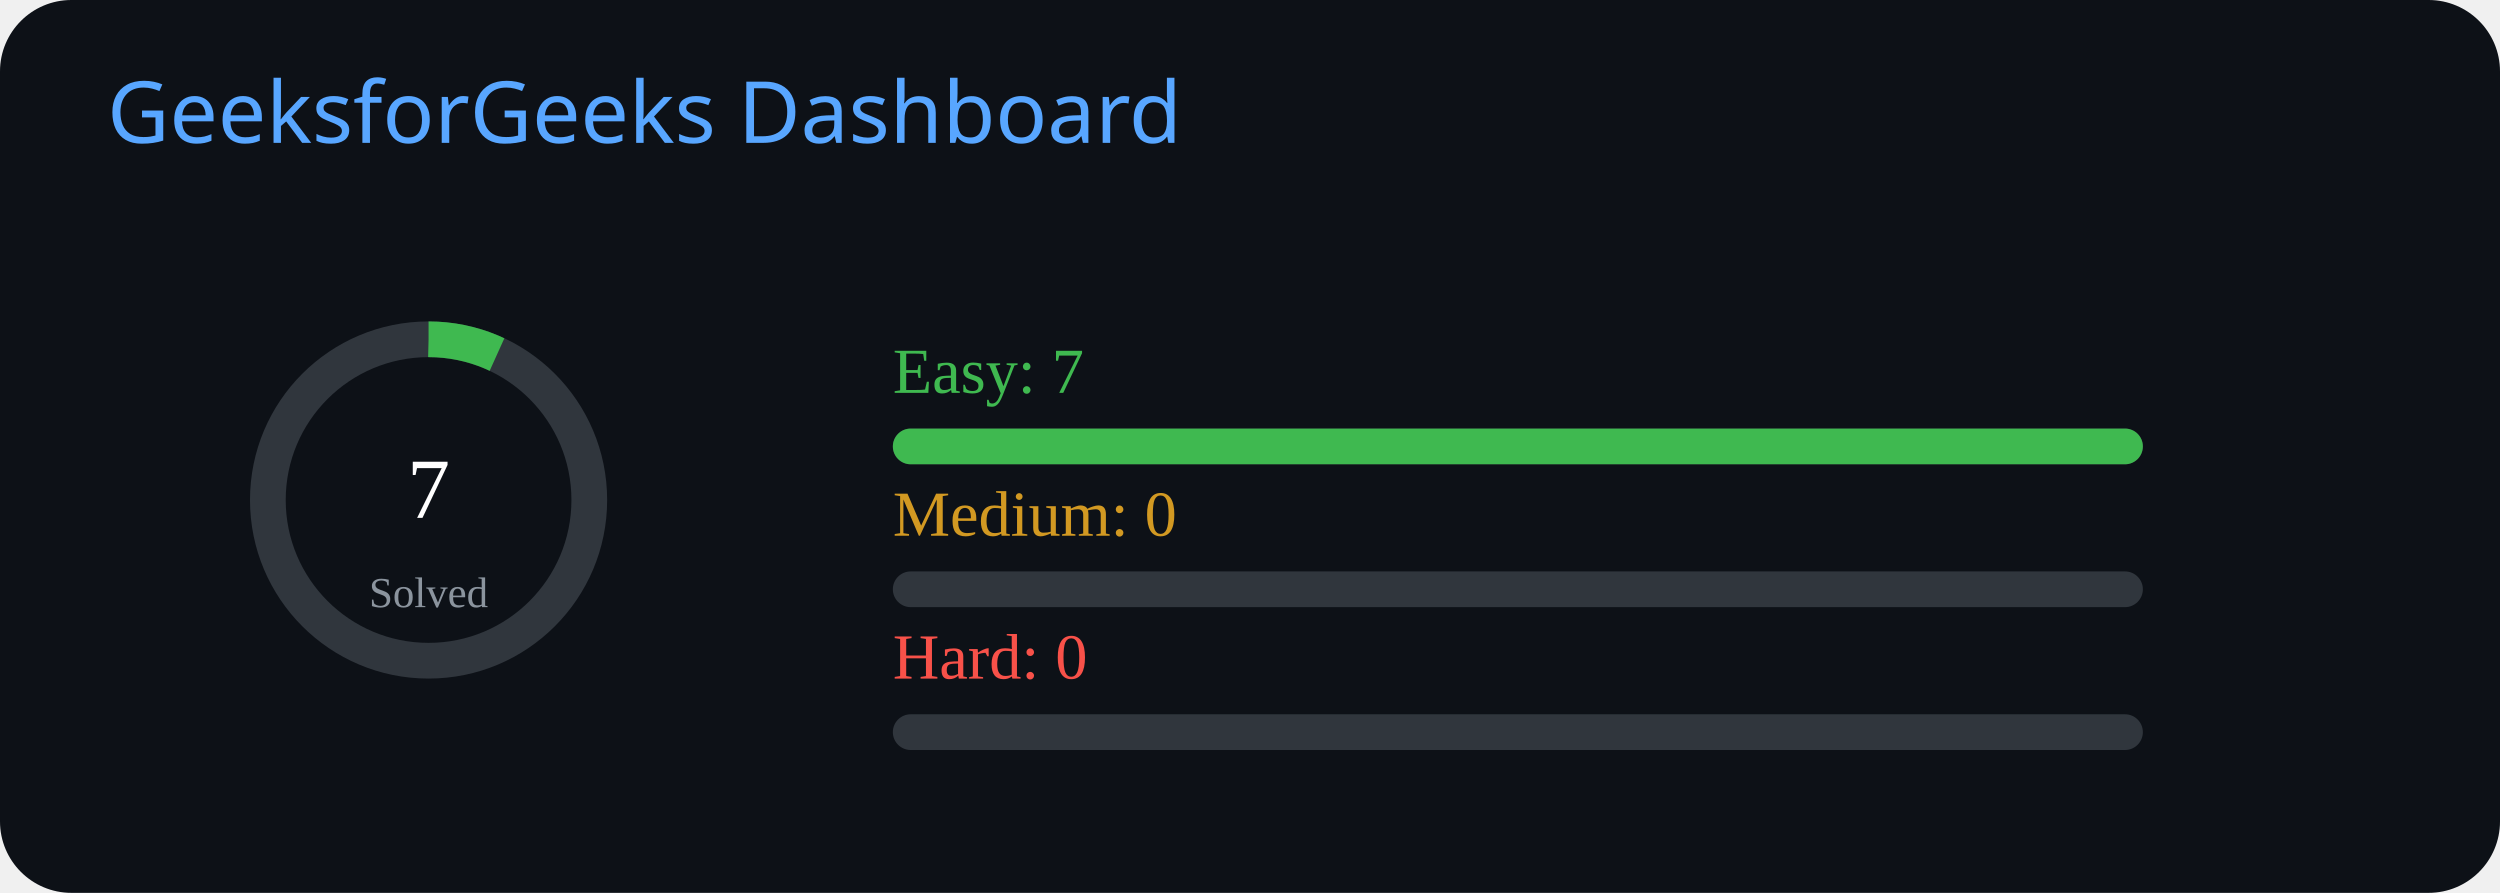
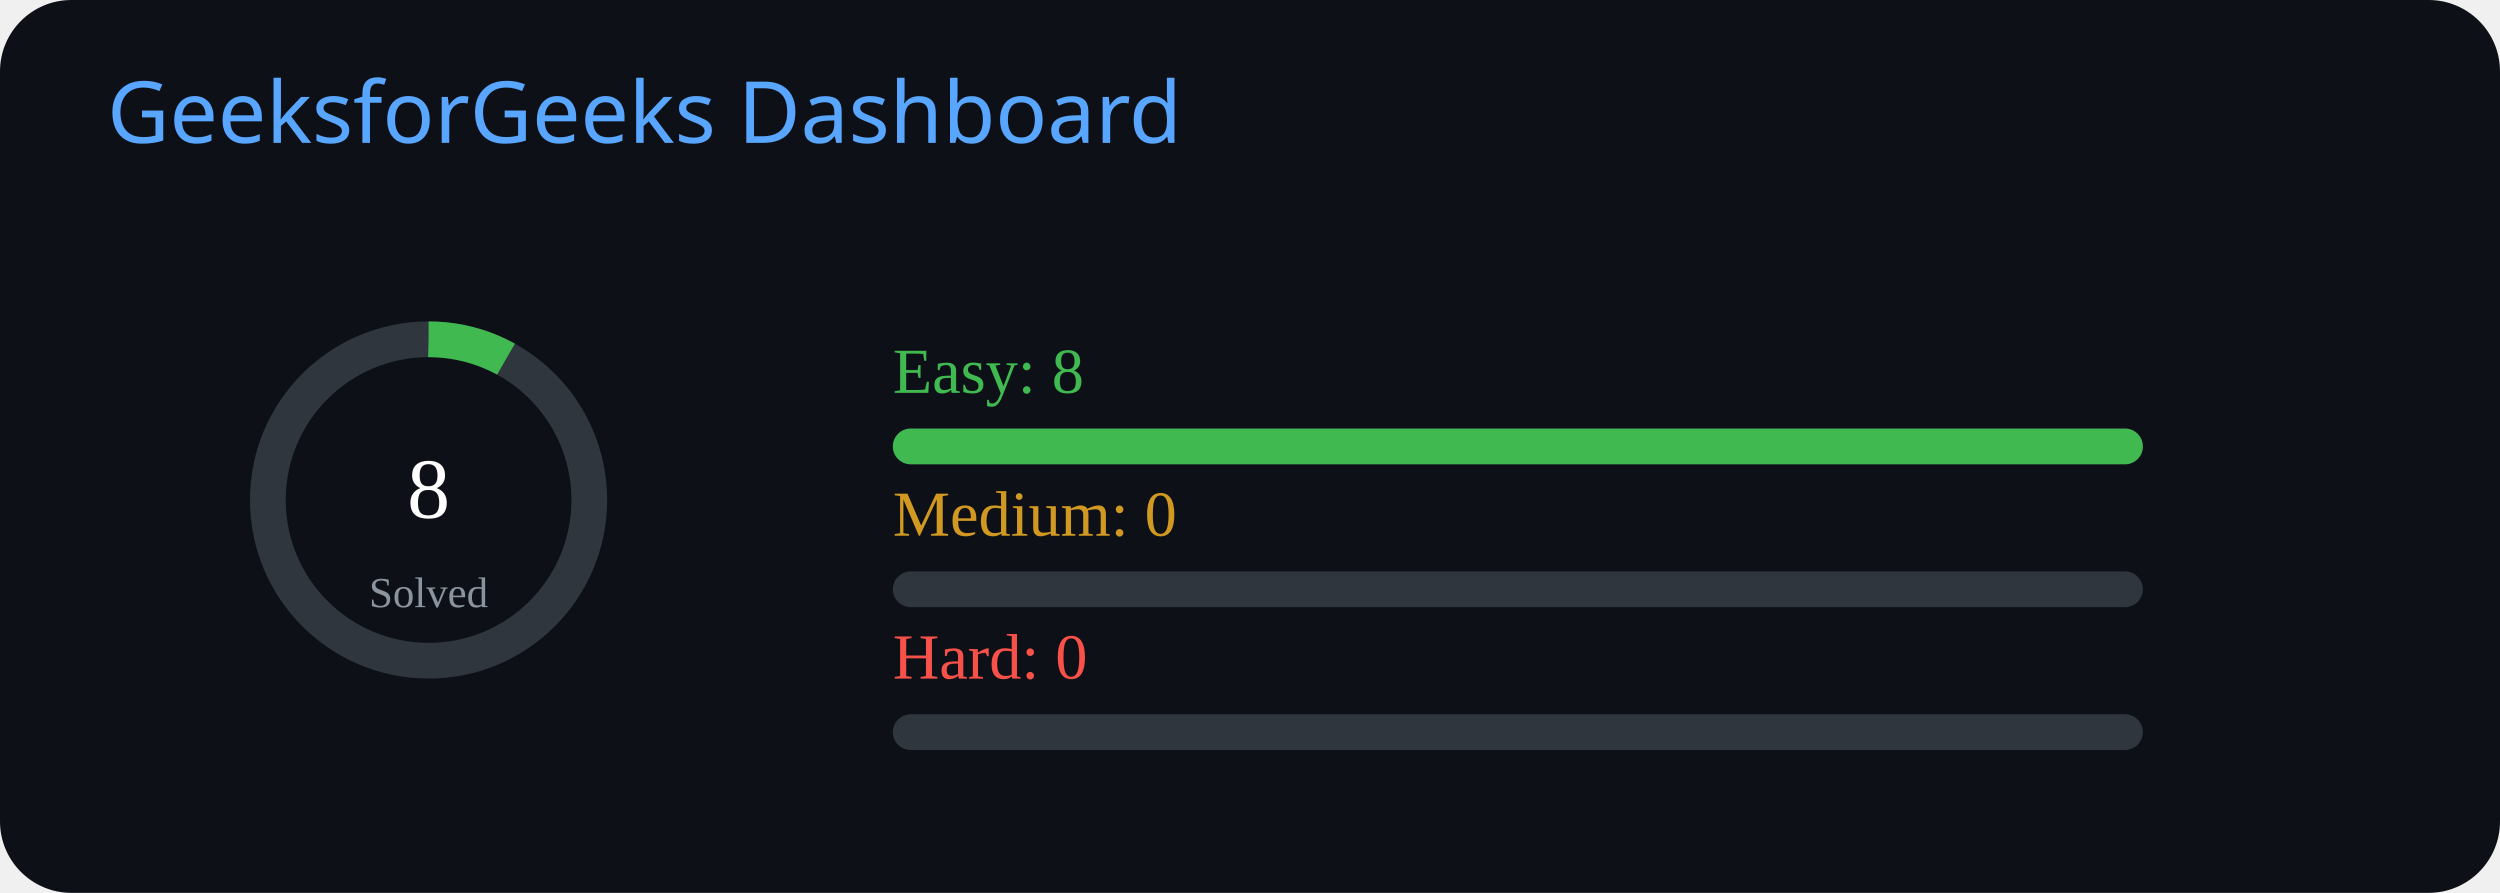
<svg xmlns="http://www.w3.org/2000/svg" width="700" height="250">
  <rect width="100%" height="100%" fill="#0d1117" rx="20" />
  <text x="30" y="40" fill="#58a6ff" font-size="24" font-family="Segoe UI">
    GeeksforGeeks Dashboard
  </text>
  <circle cx="120" cy="140" r="45" stroke="#30363d" stroke-width="10" fill="none" />
-   <circle cx="120" cy="140" r="45" stroke="#3fb950" stroke-width="10" fill="none" stroke-dasharray="282.743" stroke-dashoffset="262.951" transform="rotate(-90 120 140)" />
+   <circle cx="120" cy="140" r="45" stroke="#3fb950" stroke-width="10" fill="none" stroke-dasharray="282.743" stroke-dashoffset="260.124" transform="rotate(-90 120 140)" />
  <text x="120" y="145" fill="#ffffff" font-size="24" text-anchor="middle">
-     7
+     8
  </text>
  <text x="120" y="170" fill="#8b949e" font-size="12" text-anchor="middle">
    Solved
  </text>
-   <text x="250" y="110" fill="#3fb950" font-size="18">Easy: 7</text>
+   <text x="250" y="110" fill="#3fb950" font-size="18">Easy: 8</text>
  <rect x="250" y="120" width="350" height="10" fill="#30363d" rx="5" />
  <rect x="250" y="120" width="350.0" height="10" fill="#3fb950" rx="5" />
  <text x="250" y="150" fill="#d29922" font-size="18">Medium: 0</text>
  <rect x="250" y="160" width="350" height="10" fill="#30363d" rx="5" />
  <rect x="250" y="160" width="0.0" height="10" fill="#d29922" rx="5" />
  <text x="250" y="190" fill="#f85149" font-size="18">Hard: 0</text>
  <rect x="250" y="200" width="350" height="10" fill="#30363d" rx="5" />
  <rect x="250" y="200" width="0.0" height="10" fill="#f85149" rx="5" />
</svg>
